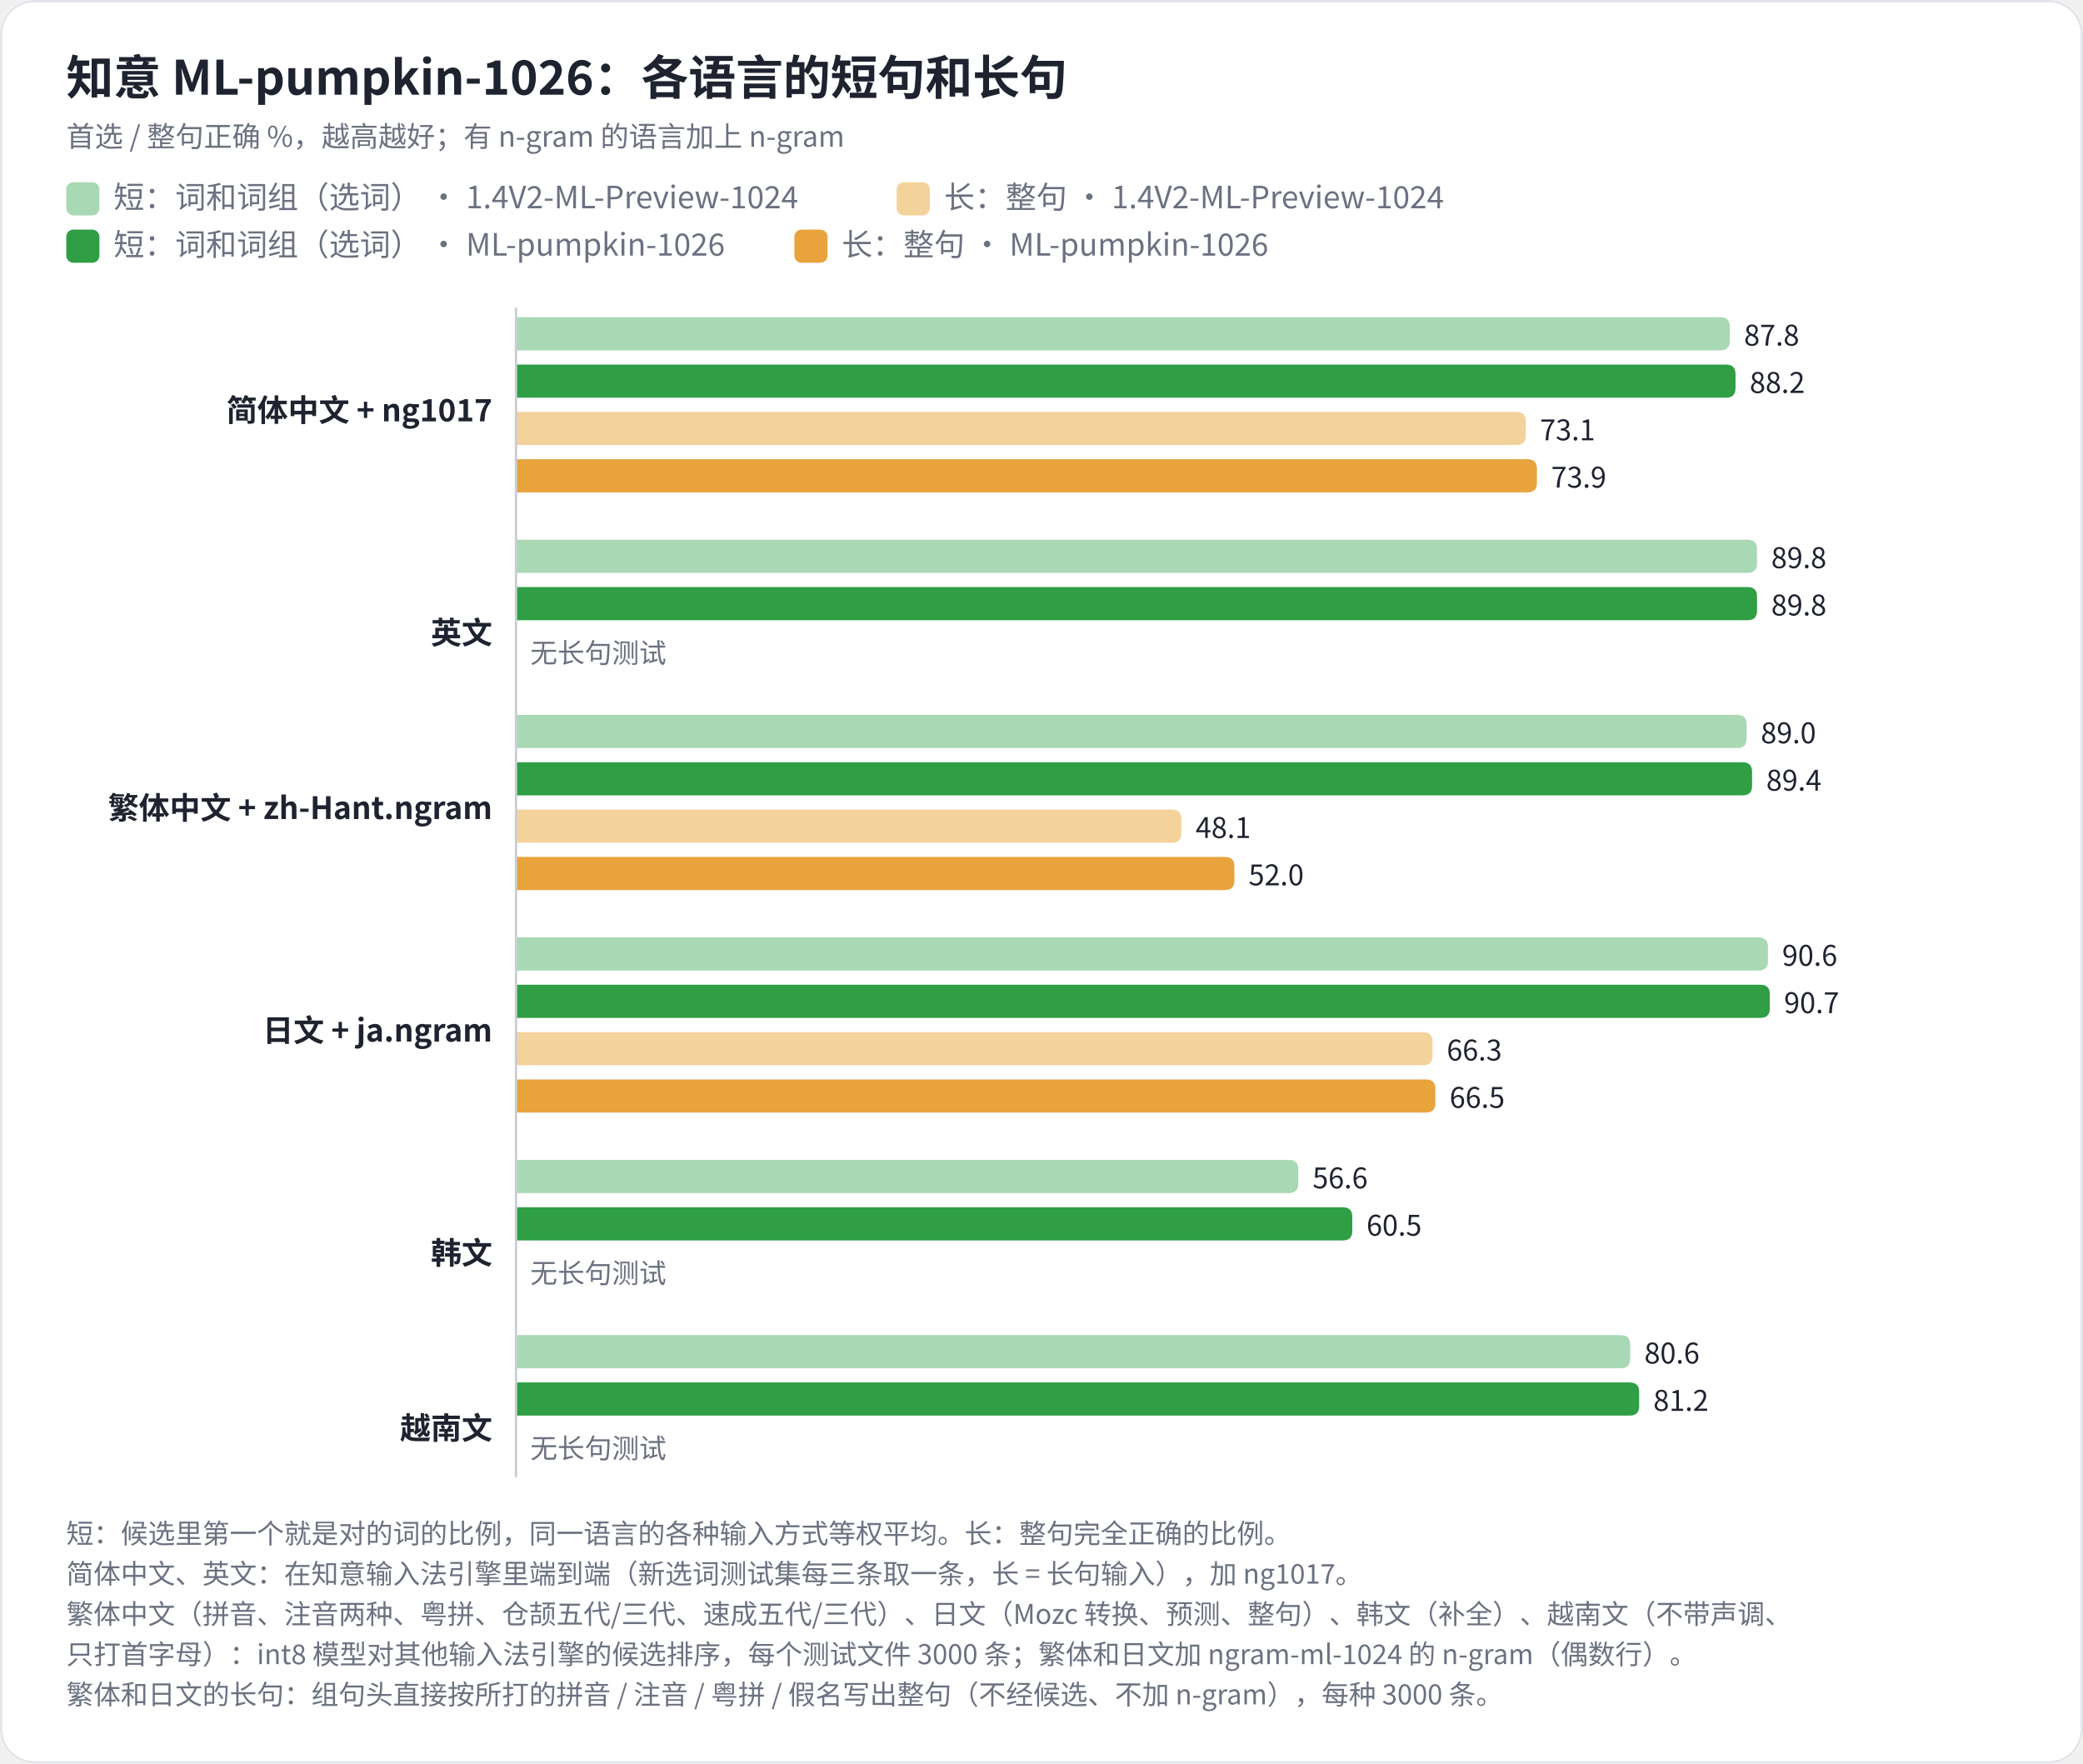
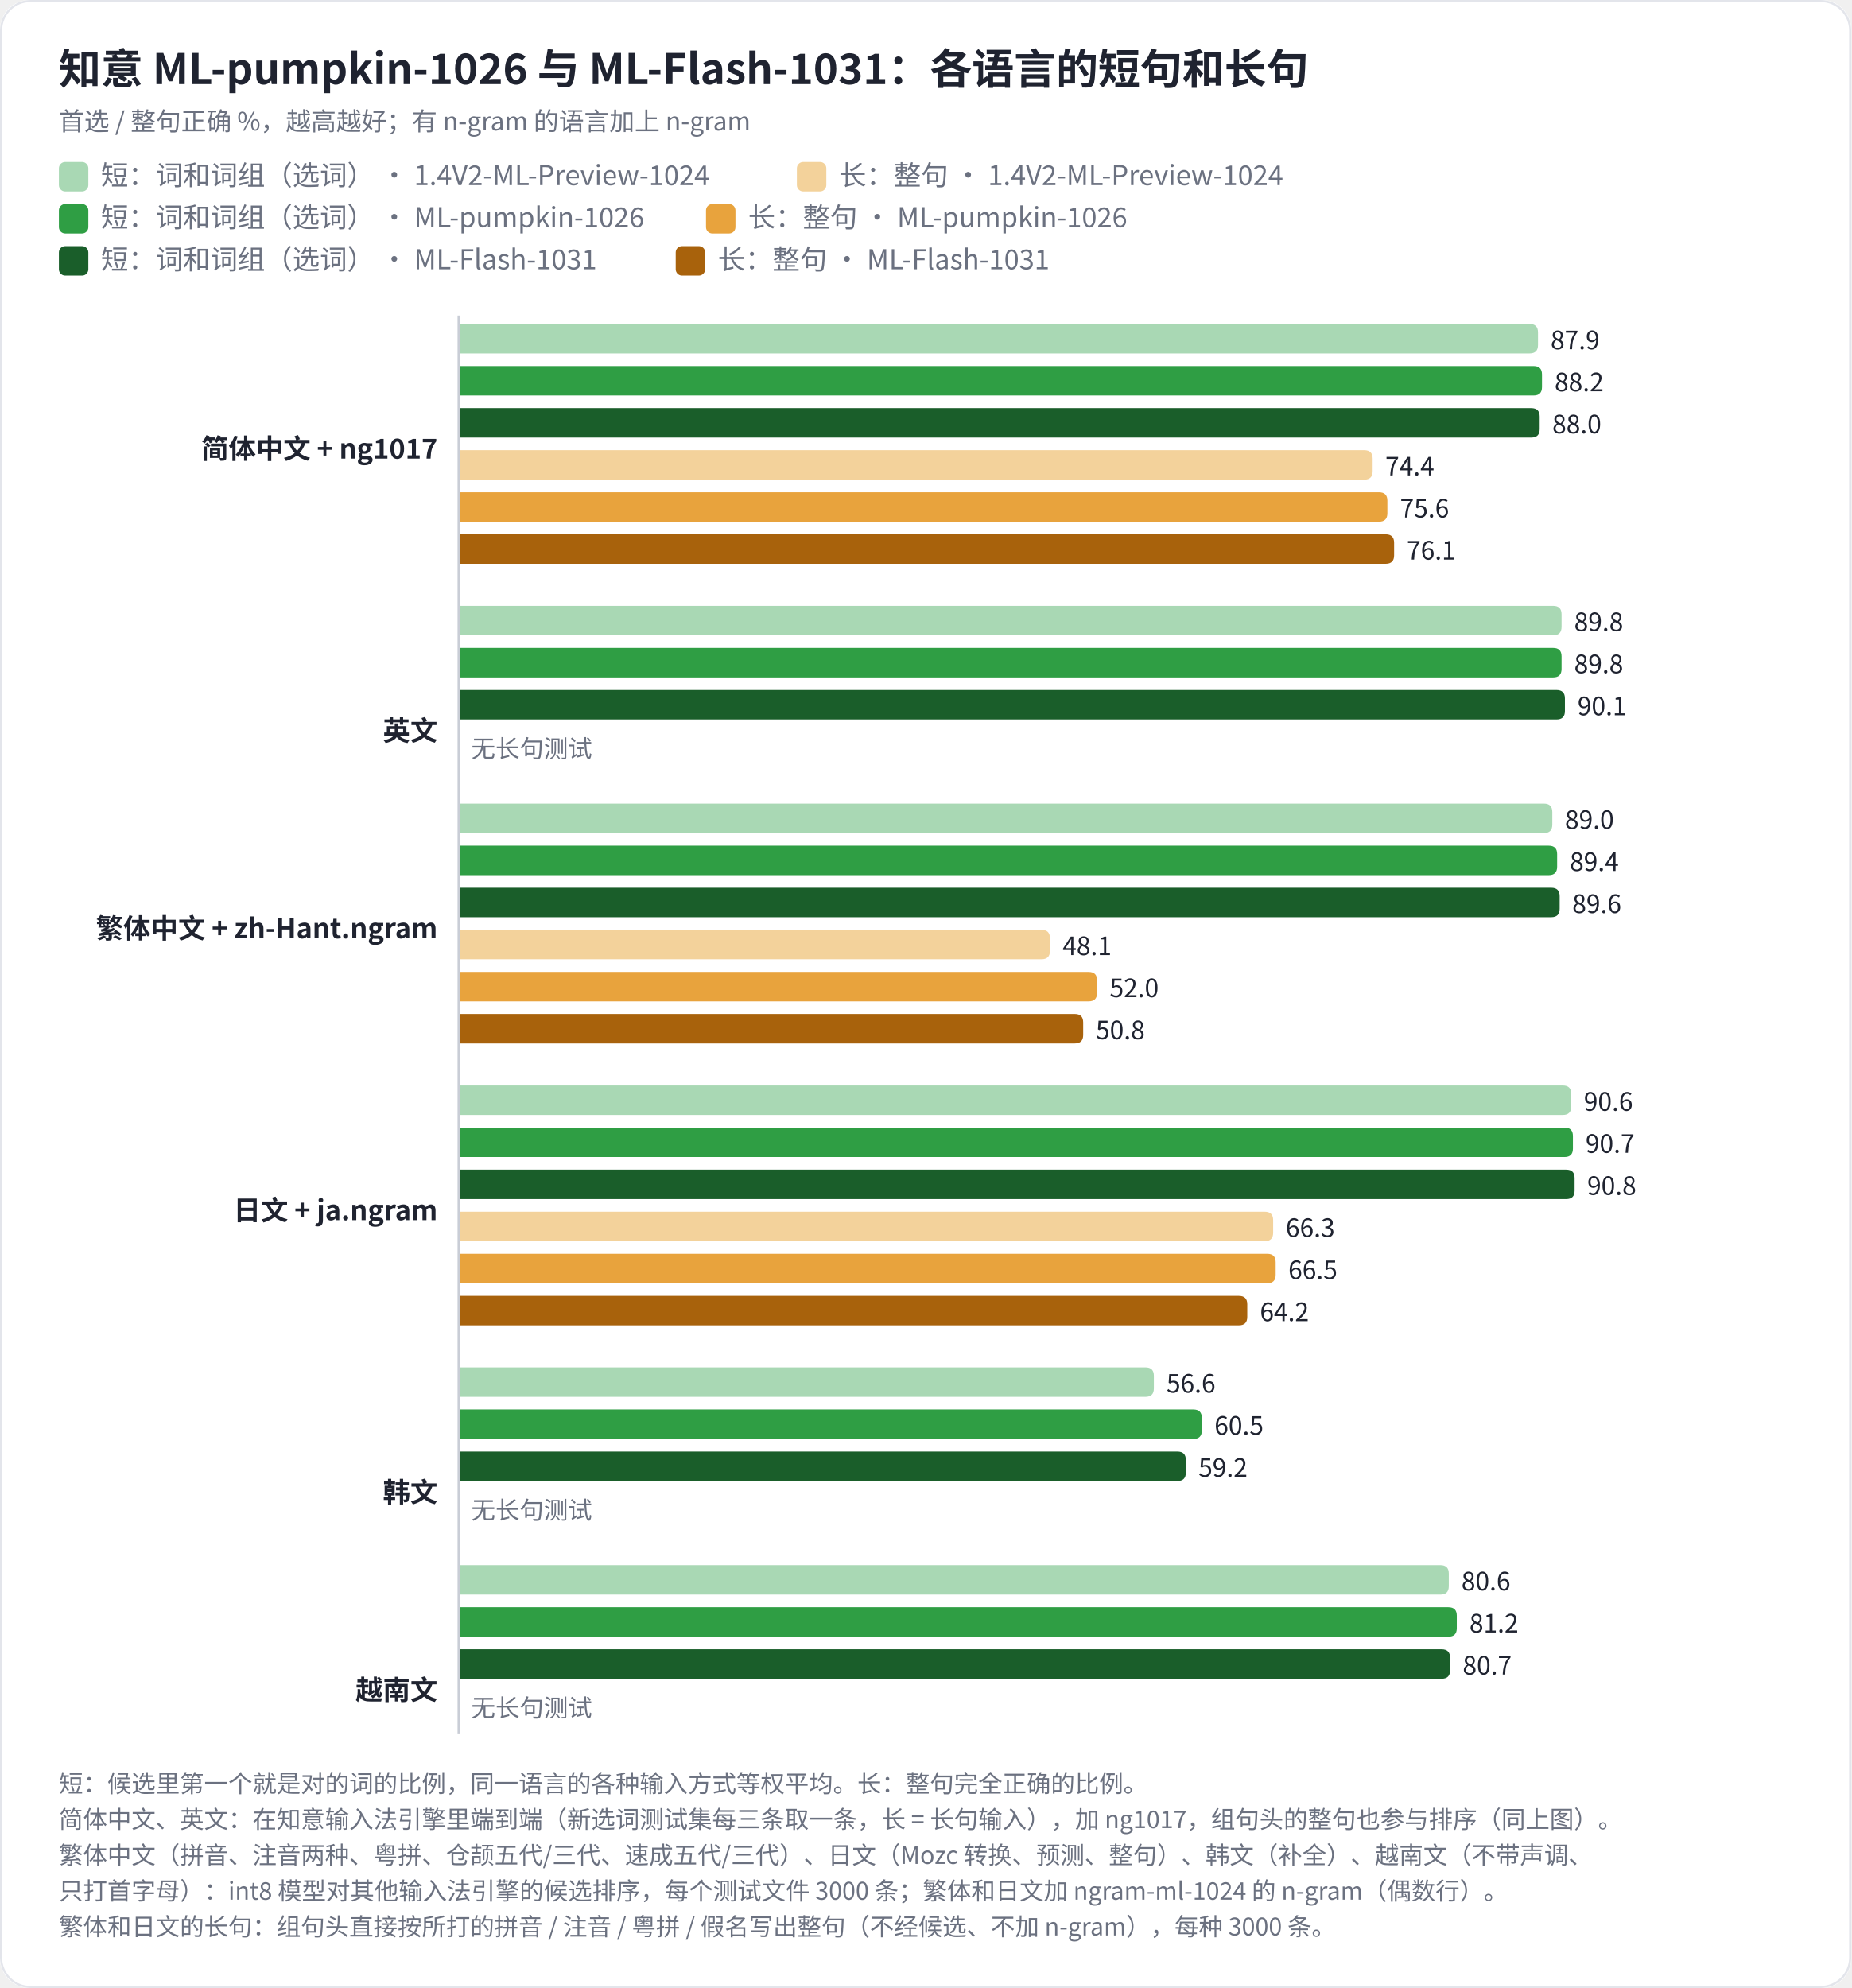
- <svg xmlns="http://www.w3.org/2000/svg" width="880" height="745" viewBox="0 0 880 745" font-family="'Microsoft YaHei','PingFang SC','Noto Sans CJK SC','Segoe UI',sans-serif">
-   <rect width="880" height="745" rx="14" fill="#FFFFFF" />
-   <rect x="0.5" y="0.5" width="879" height="744" rx="14" fill="none" stroke="#E3E5EB" />
-   <text x="28" y="40" font-size="20" font-weight="700" fill="#1F2330">知意 ML-pumpkin-1026：各语言的短句和长句</text>
+ <svg xmlns="http://www.w3.org/2000/svg" width="880" height="945" viewBox="0 0 880 945" font-family="'Microsoft YaHei','PingFang SC','Noto Sans CJK SC','Segoe UI',sans-serif">
+   <rect width="880" height="945" rx="14" fill="#FFFFFF" />
+   <rect x="0.5" y="0.5" width="879" height="944" rx="14" fill="none" stroke="#E3E5EB" />
+   <text x="28" y="40" font-size="20" font-weight="700" fill="#1F2330">知意 ML-pumpkin-1026 与 ML-Flash-1031：各语言的短句和长句</text>
  <text x="28" y="62" font-size="12" fill="#6B7180">首选 / 整句正确 %，越高越好；有 n-gram 的语言加上 n-gram</text>
  <rect x="28" y="77" width="14" height="14" rx="3" fill="#A9D8B4" />
  <text x="48" y="88" font-size="13" fill="#6B7180">短：词和词组（选词） · 1.4V2-ML-Preview-1024</text>
  <rect x="378.8" y="77" width="14" height="14" rx="3" fill="#F3D29B" />
  <text x="398.8" y="88" font-size="13" fill="#6B7180">长：整句 · 1.4V2-ML-Preview-1024</text>
  <rect x="28" y="97" width="14" height="14" rx="3" fill="#2F9E44" />
  <text x="48" y="108" font-size="13" fill="#6B7180">短：词和词组（选词） · ML-pumpkin-1026</text>
  <rect x="335.6" y="97" width="14" height="14" rx="3" fill="#E8A33D" />
  <text x="355.6" y="108" font-size="13" fill="#6B7180">长：整句 · ML-pumpkin-1026</text>
-   <text x="208" y="178.0" font-size="13" font-weight="700" text-anchor="end" fill="#1F2330">简体中文 + ng1017</text>
-   <path d="M218,134 H726.8 Q730.8,134 730.8,138.0 V144.0 Q730.8,148 726.8,148 H218 Z" fill="#A9D8B4" />
-   <text x="736.8" y="146" font-size="12" fill="#1F2330">87.8</text>
-   <path d="M218,154 H729.2 Q733.2,154 733.2,158.0 V164.0 Q733.2,168 729.2,168 H218 Z" fill="#2F9E44" />
-   <text x="739.2" y="166" font-size="12" fill="#1F2330">88.2</text>
-   <path d="M218,174 H640.6 Q644.6,174 644.6,178.0 V184.0 Q644.6,188 640.6,188 H218 Z" fill="#F3D29B" />
-   <text x="650.6" y="186" font-size="12" fill="#1F2330">73.1</text>
-   <path d="M218,194 H645.3 Q649.3,194 649.3,198.0 V204.0 Q649.3,208 645.3,208 H218 Z" fill="#E8A33D" />
-   <text x="655.3" y="206" font-size="12" fill="#1F2330">73.9</text>
-   <text x="208" y="272.0" font-size="13" font-weight="700" text-anchor="end" fill="#1F2330">英文</text>
-   <path d="M218,228 H738.3 Q742.3,228 742.3,232.0 V238.0 Q742.3,242 738.3,242 H218 Z" fill="#A9D8B4" />
-   <text x="748.3" y="240" font-size="12" fill="#1F2330">89.8</text>
-   <path d="M218,248 H738.3 Q742.3,248 742.3,252.0 V258.0 Q742.3,262 738.3,262 H218 Z" fill="#2F9E44" />
-   <text x="748.3" y="260" font-size="12" fill="#1F2330">89.8</text>
-   <text x="224" y="280" font-size="11.5" fill="#6B7180">无长句测试</text>
-   <text x="208" y="346.0" font-size="13" font-weight="700" text-anchor="end" fill="#1F2330">繁体中文 + zh-Hant.ngram</text>
-   <path d="M218,302 H733.9 Q737.9,302 737.9,306.0 V312.0 Q737.9,316 733.9,316 H218 Z" fill="#A9D8B4" />
-   <text x="743.9" y="314" font-size="12" fill="#1F2330">89.0</text>
-   <path d="M218,322 H736.2 Q740.2,322 740.2,326.0 V332.0 Q740.2,336 736.2,336 H218 Z" fill="#2F9E44" />
-   <text x="746.2" y="334" font-size="12" fill="#1F2330">89.4</text>
-   <path d="M218,342 H495.1 Q499.1,342 499.1,346.0 V352.0 Q499.1,356 495.1,356 H218 Z" fill="#F3D29B" />
-   <text x="505.1" y="354" font-size="12" fill="#1F2330">48.1</text>
-   <path d="M218,362 H517.5 Q521.5,362 521.5,366.0 V372.0 Q521.5,376 517.5,376 H218 Z" fill="#E8A33D" />
-   <text x="527.5" y="374" font-size="12" fill="#1F2330">52.0</text>
-   <text x="208" y="440.0" font-size="13" font-weight="700" text-anchor="end" fill="#1F2330">日文 + ja.ngram</text>
-   <path d="M218,396 H742.9 Q746.9,396 746.9,400.0 V406.0 Q746.9,410 742.9,410 H218 Z" fill="#A9D8B4" />
-   <text x="752.9" y="408" font-size="12" fill="#1F2330">90.6</text>
-   <path d="M218,416 H743.7 Q747.7,416 747.7,420.0 V426.0 Q747.7,430 743.7,430 H218 Z" fill="#2F9E44" />
-   <text x="753.7" y="428" font-size="12" fill="#1F2330">90.7</text>
-   <path d="M218,436 H601.2 Q605.2,436 605.2,440.0 V446.0 Q605.2,450 601.2,450 H218 Z" fill="#F3D29B" />
-   <text x="611.2" y="448" font-size="12" fill="#1F2330">66.3</text>
-   <path d="M218,456 H602.4 Q606.4,456 606.4,460.0 V466.0 Q606.4,470 602.4,470 H218 Z" fill="#E8A33D" />
-   <text x="612.4" y="468" font-size="12" fill="#1F2330">66.5</text>
-   <text x="208" y="534.0" font-size="13" font-weight="700" text-anchor="end" fill="#1F2330">韩文</text>
-   <path d="M218,490 H544.5 Q548.5,490 548.5,494.0 V500.0 Q548.5,504 544.5,504 H218 Z" fill="#A9D8B4" />
-   <text x="554.5" y="502" font-size="12" fill="#1F2330">56.6</text>
-   <path d="M218,510 H567.3 Q571.3,510 571.3,514.0 V520.0 Q571.3,524 567.3,524 H218 Z" fill="#2F9E44" />
-   <text x="577.3" y="522" font-size="12" fill="#1F2330">60.5</text>
-   <text x="224" y="542" font-size="11.5" fill="#6B7180">无长句测试</text>
-   <text x="208" y="608.0" font-size="13" font-weight="700" text-anchor="end" fill="#1F2330">越南文</text>
-   <path d="M218,564 H684.7 Q688.7,564 688.7,568.0 V574.0 Q688.7,578 684.7,578 H218 Z" fill="#A9D8B4" />
-   <text x="694.7" y="576" font-size="12" fill="#1F2330">80.6</text>
-   <path d="M218,584 H688.5 Q692.5,584 692.5,588.0 V594.0 Q692.5,598 688.5,598 H218 Z" fill="#2F9E44" />
-   <text x="698.5" y="596" font-size="12" fill="#1F2330">81.2</text>
-   <text x="224" y="616" font-size="11.5" fill="#6B7180">无长句测试</text>
-   <line x1="218" y1="130" x2="218" y2="624" stroke="#C9CDD6" />
-   <text x="28" y="652" font-size="11.5" fill="#6B7180">短：候选里第一个就是对的词的比例，同一语言的各种输入方式等权平均。长：整句完全正确的比例。</text>
-   <text x="28" y="669" font-size="11.5" fill="#6B7180">简体中文、英文：在知意输入法引擎里端到端（新选词测试集每三条取一条，长 = 长句输入），加 ng1017。</text>
-   <text x="28" y="686" font-size="11.5" fill="#6B7180">繁体中文（拼音、注音两种、粤拼、仓颉五代/三代、速成五代/三代）、日文（Mozc 转换、预测、整句）、韩文（补全）、越南文（不带声调、</text>
-   <text x="28" y="703" font-size="11.5" fill="#6B7180">只打首字母）：int8 模型对其他输入法引擎的候选排序，每个测试文件 3000 条；繁体和日文加 ngram-ml-1024 的 n-gram（偶数行）。</text>
-   <text x="28" y="720" font-size="11.5" fill="#6B7180">繁体和日文的长句：组句头直接按所打的拼音 / 注音 / 粤拼 / 假名写出整句（不经候选、不加 n-gram），每种 3000 条。</text>
+   <rect x="28" y="117" width="14" height="14" rx="3" fill="#1A5E2A" />
+   <text x="48" y="128" font-size="13" fill="#6B7180">短：词和词组（选词） · ML-Flash-1031</text>
+   <rect x="321.2" y="117" width="14" height="14" rx="3" fill="#A8620C" />
+   <text x="341.2" y="128" font-size="13" fill="#6B7180">长：整句 · ML-Flash-1031</text>
+   <text x="208" y="218.0" font-size="13" font-weight="700" text-anchor="end" fill="#1F2330">简体中文 + ng1017</text>
+   <path d="M218,154 H727.1 Q731.1,154 731.1,158.0 V164.0 Q731.1,168 727.1,168 H218 Z" fill="#A9D8B4" />
+   <text x="737.1" y="166" font-size="12" fill="#1F2330">87.9</text>
+   <path d="M218,174 H729.0 Q733.0,174 733.0,178.0 V184.0 Q733.0,188 729.0,188 H218 Z" fill="#2F9E44" />
+   <text x="739.0" y="186" font-size="12" fill="#1F2330">88.2</text>
+   <path d="M218,194 H727.9 Q731.9,194 731.9,198.0 V204.0 Q731.9,208 727.9,208 H218 Z" fill="#1A5E2A" />
+   <text x="737.9" y="206" font-size="12" fill="#1F2330">88.0</text>
+   <path d="M218,214 H648.5 Q652.5,214 652.5,218.0 V224.0 Q652.5,228 648.5,228 H218 Z" fill="#F3D29B" />
+   <text x="658.5" y="226" font-size="12" fill="#1F2330">74.4</text>
+   <path d="M218,234 H655.5 Q659.5,234 659.5,238.0 V244.0 Q659.5,248 655.5,248 H218 Z" fill="#E8A33D" />
+   <text x="665.5" y="246" font-size="12" fill="#1F2330">75.6</text>
+   <path d="M218,254 H658.7 Q662.7,254 662.7,258.0 V264.0 Q662.7,268 658.7,268 H218 Z" fill="#A8620C" />
+   <text x="668.7" y="266" font-size="12" fill="#1F2330">76.1</text>
+   <text x="208" y="352.0" font-size="13" font-weight="700" text-anchor="end" fill="#1F2330">英文</text>
+   <path d="M218,288 H738.3 Q742.3,288 742.3,292.0 V298.0 Q742.3,302 738.3,302 H218 Z" fill="#A9D8B4" />
+   <text x="748.3" y="300" font-size="12" fill="#1F2330">89.8</text>
+   <path d="M218,308 H738.3 Q742.3,308 742.3,312.0 V318.0 Q742.3,322 738.3,322 H218 Z" fill="#2F9E44" />
+   <text x="748.3" y="320" font-size="12" fill="#1F2330">89.8</text>
+   <path d="M218,328 H739.9 Q743.9,328 743.9,332.0 V338.0 Q743.9,342 739.9,342 H218 Z" fill="#1A5E2A" />
+   <text x="749.9" y="340" font-size="12" fill="#1F2330">90.1</text>
+   <text x="224" y="360" font-size="11.5" fill="#6B7180">无长句测试</text>
+   <text x="208" y="446.0" font-size="13" font-weight="700" text-anchor="end" fill="#1F2330">繁体中文 + zh-Hant.ngram</text>
+   <path d="M218,382 H733.9 Q737.9,382 737.9,386.0 V392.0 Q737.9,396 733.9,396 H218 Z" fill="#A9D8B4" />
+   <text x="743.9" y="394" font-size="12" fill="#1F2330">89.0</text>
+   <path d="M218,402 H736.2 Q740.2,402 740.2,406.0 V412.0 Q740.2,416 736.2,416 H218 Z" fill="#2F9E44" />
+   <text x="746.2" y="414" font-size="12" fill="#1F2330">89.4</text>
+   <path d="M218,422 H737.4 Q741.4,422 741.4,426.0 V432.0 Q741.4,436 737.4,436 H218 Z" fill="#1A5E2A" />
+   <text x="747.4" y="434" font-size="12" fill="#1F2330">89.6</text>
+   <path d="M218,442 H495.1 Q499.1,442 499.1,446.0 V452.0 Q499.1,456 495.1,456 H218 Z" fill="#F3D29B" />
+   <text x="505.1" y="454" font-size="12" fill="#1F2330">48.1</text>
+   <path d="M218,462 H517.5 Q521.5,462 521.5,466.0 V472.0 Q521.5,476 517.5,476 H218 Z" fill="#E8A33D" />
+   <text x="527.5" y="474" font-size="12" fill="#1F2330">52.0</text>
+   <path d="M218,482 H510.9 Q514.9,482 514.9,486.0 V492.0 Q514.9,496 510.9,496 H218 Z" fill="#A8620C" />
+   <text x="520.9" y="494" font-size="12" fill="#1F2330">50.8</text>
+   <text x="208" y="580.0" font-size="13" font-weight="700" text-anchor="end" fill="#1F2330">日文 + ja.ngram</text>
+   <path d="M218,516 H742.9 Q746.9,516 746.9,520.0 V526.0 Q746.9,530 742.9,530 H218 Z" fill="#A9D8B4" />
+   <text x="752.9" y="528" font-size="12" fill="#1F2330">90.6</text>
+   <path d="M218,536 H743.7 Q747.7,536 747.7,540.0 V546.0 Q747.7,550 743.7,550 H218 Z" fill="#2F9E44" />
+   <text x="753.7" y="548" font-size="12" fill="#1F2330">90.7</text>
+   <path d="M218,556 H744.5 Q748.5,556 748.5,560.0 V566.0 Q748.5,570 744.5,570 H218 Z" fill="#1A5E2A" />
+   <text x="754.5" y="568" font-size="12" fill="#1F2330">90.8</text>
+   <path d="M218,576 H601.2 Q605.2,576 605.2,580.0 V586.0 Q605.2,590 601.2,590 H218 Z" fill="#F3D29B" />
+   <text x="611.2" y="588" font-size="12" fill="#1F2330">66.3</text>
+   <path d="M218,596 H602.4 Q606.4,596 606.4,600.0 V606.0 Q606.4,610 602.4,610 H218 Z" fill="#E8A33D" />
+   <text x="612.4" y="608" font-size="12" fill="#1F2330">66.5</text>
+   <path d="M218,616 H588.9 Q592.9,616 592.9,620.0 V626.0 Q592.9,630 588.9,630 H218 Z" fill="#A8620C" />
+   <text x="598.9" y="628" font-size="12" fill="#1F2330">64.2</text>
+   <text x="208" y="714.0" font-size="13" font-weight="700" text-anchor="end" fill="#1F2330">韩文</text>
+   <path d="M218,650 H544.5 Q548.5,650 548.5,654.0 V660.0 Q548.5,664 544.5,664 H218 Z" fill="#A9D8B4" />
+   <text x="554.5" y="662" font-size="12" fill="#1F2330">56.6</text>
+   <path d="M218,670 H567.3 Q571.3,670 571.3,674.0 V680.0 Q571.3,684 567.3,684 H218 Z" fill="#2F9E44" />
+   <text x="577.3" y="682" font-size="12" fill="#1F2330">60.5</text>
+   <path d="M218,690 H559.7 Q563.7,690 563.7,694.0 V700.0 Q563.7,704 559.7,704 H218 Z" fill="#1A5E2A" />
+   <text x="569.7" y="702" font-size="12" fill="#1F2330">59.2</text>
+   <text x="224" y="722" font-size="11.5" fill="#6B7180">无长句测试</text>
+   <text x="208" y="808.0" font-size="13" font-weight="700" text-anchor="end" fill="#1F2330">越南文</text>
+   <path d="M218,744 H684.7 Q688.7,744 688.7,748.0 V754.0 Q688.7,758 684.7,758 H218 Z" fill="#A9D8B4" />
+   <text x="694.7" y="756" font-size="12" fill="#1F2330">80.6</text>
+   <path d="M218,764 H688.5 Q692.5,764 692.5,768.0 V774.0 Q692.5,778 688.5,778 H218 Z" fill="#2F9E44" />
+   <text x="698.5" y="776" font-size="12" fill="#1F2330">81.2</text>
+   <path d="M218,784 H685.3 Q689.3,784 689.3,788.0 V794.0 Q689.3,798 685.3,798 H218 Z" fill="#1A5E2A" />
+   <text x="695.3" y="796" font-size="12" fill="#1F2330">80.7</text>
+   <text x="224" y="816" font-size="11.5" fill="#6B7180">无长句测试</text>
+   <line x1="218" y1="150" x2="218" y2="824" stroke="#C9CDD6" />
+   <text x="28" y="852" font-size="11.5" fill="#6B7180">短：候选里第一个就是对的词的比例，同一语言的各种输入方式等权平均。长：整句完全正确的比例。</text>
+   <text x="28" y="869" font-size="11.5" fill="#6B7180">简体中文、英文：在知意输入法引擎里端到端（新选词测试集每三条取一条，长 = 长句输入），加 ng1017，组句头的整句也参与排序（同上图）。</text>
+   <text x="28" y="886" font-size="11.5" fill="#6B7180">繁体中文（拼音、注音两种、粤拼、仓颉五代/三代、速成五代/三代）、日文（Mozc 转换、预测、整句）、韩文（补全）、越南文（不带声调、</text>
+   <text x="28" y="903" font-size="11.5" fill="#6B7180">只打首字母）：int8 模型对其他输入法引擎的候选排序，每个测试文件 3000 条；繁体和日文加 ngram-ml-1024 的 n-gram（偶数行）。</text>
+   <text x="28" y="920" font-size="11.5" fill="#6B7180">繁体和日文的长句：组句头直接按所打的拼音 / 注音 / 粤拼 / 假名写出整句（不经候选、不加 n-gram），每种 3000 条。</text>
</svg>
